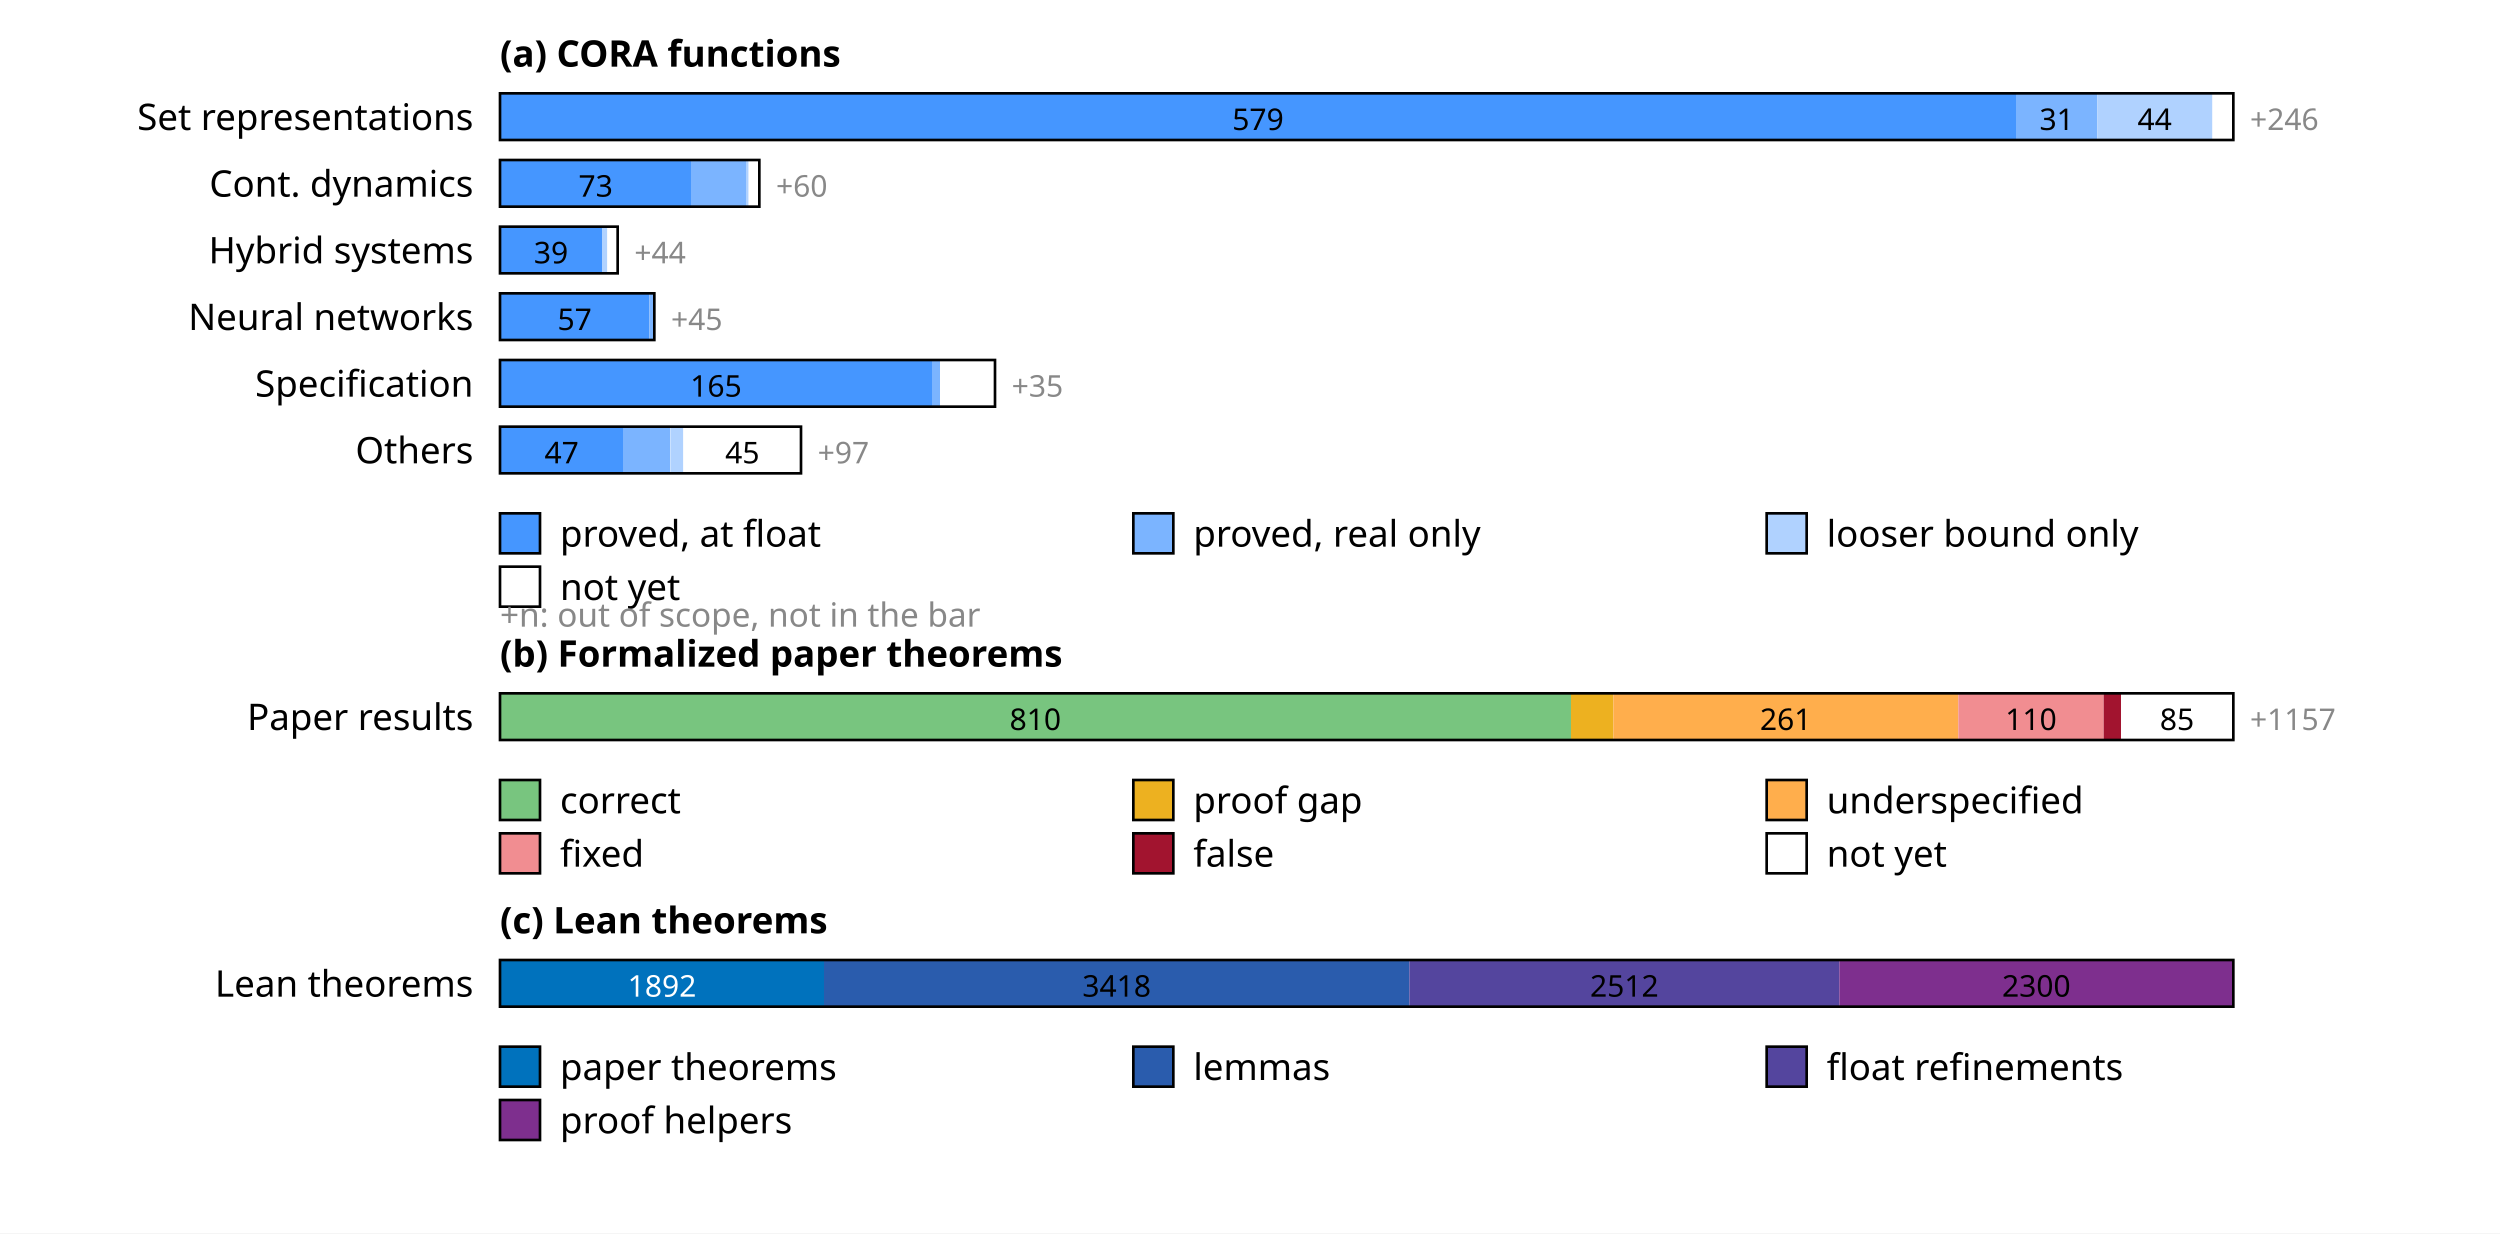
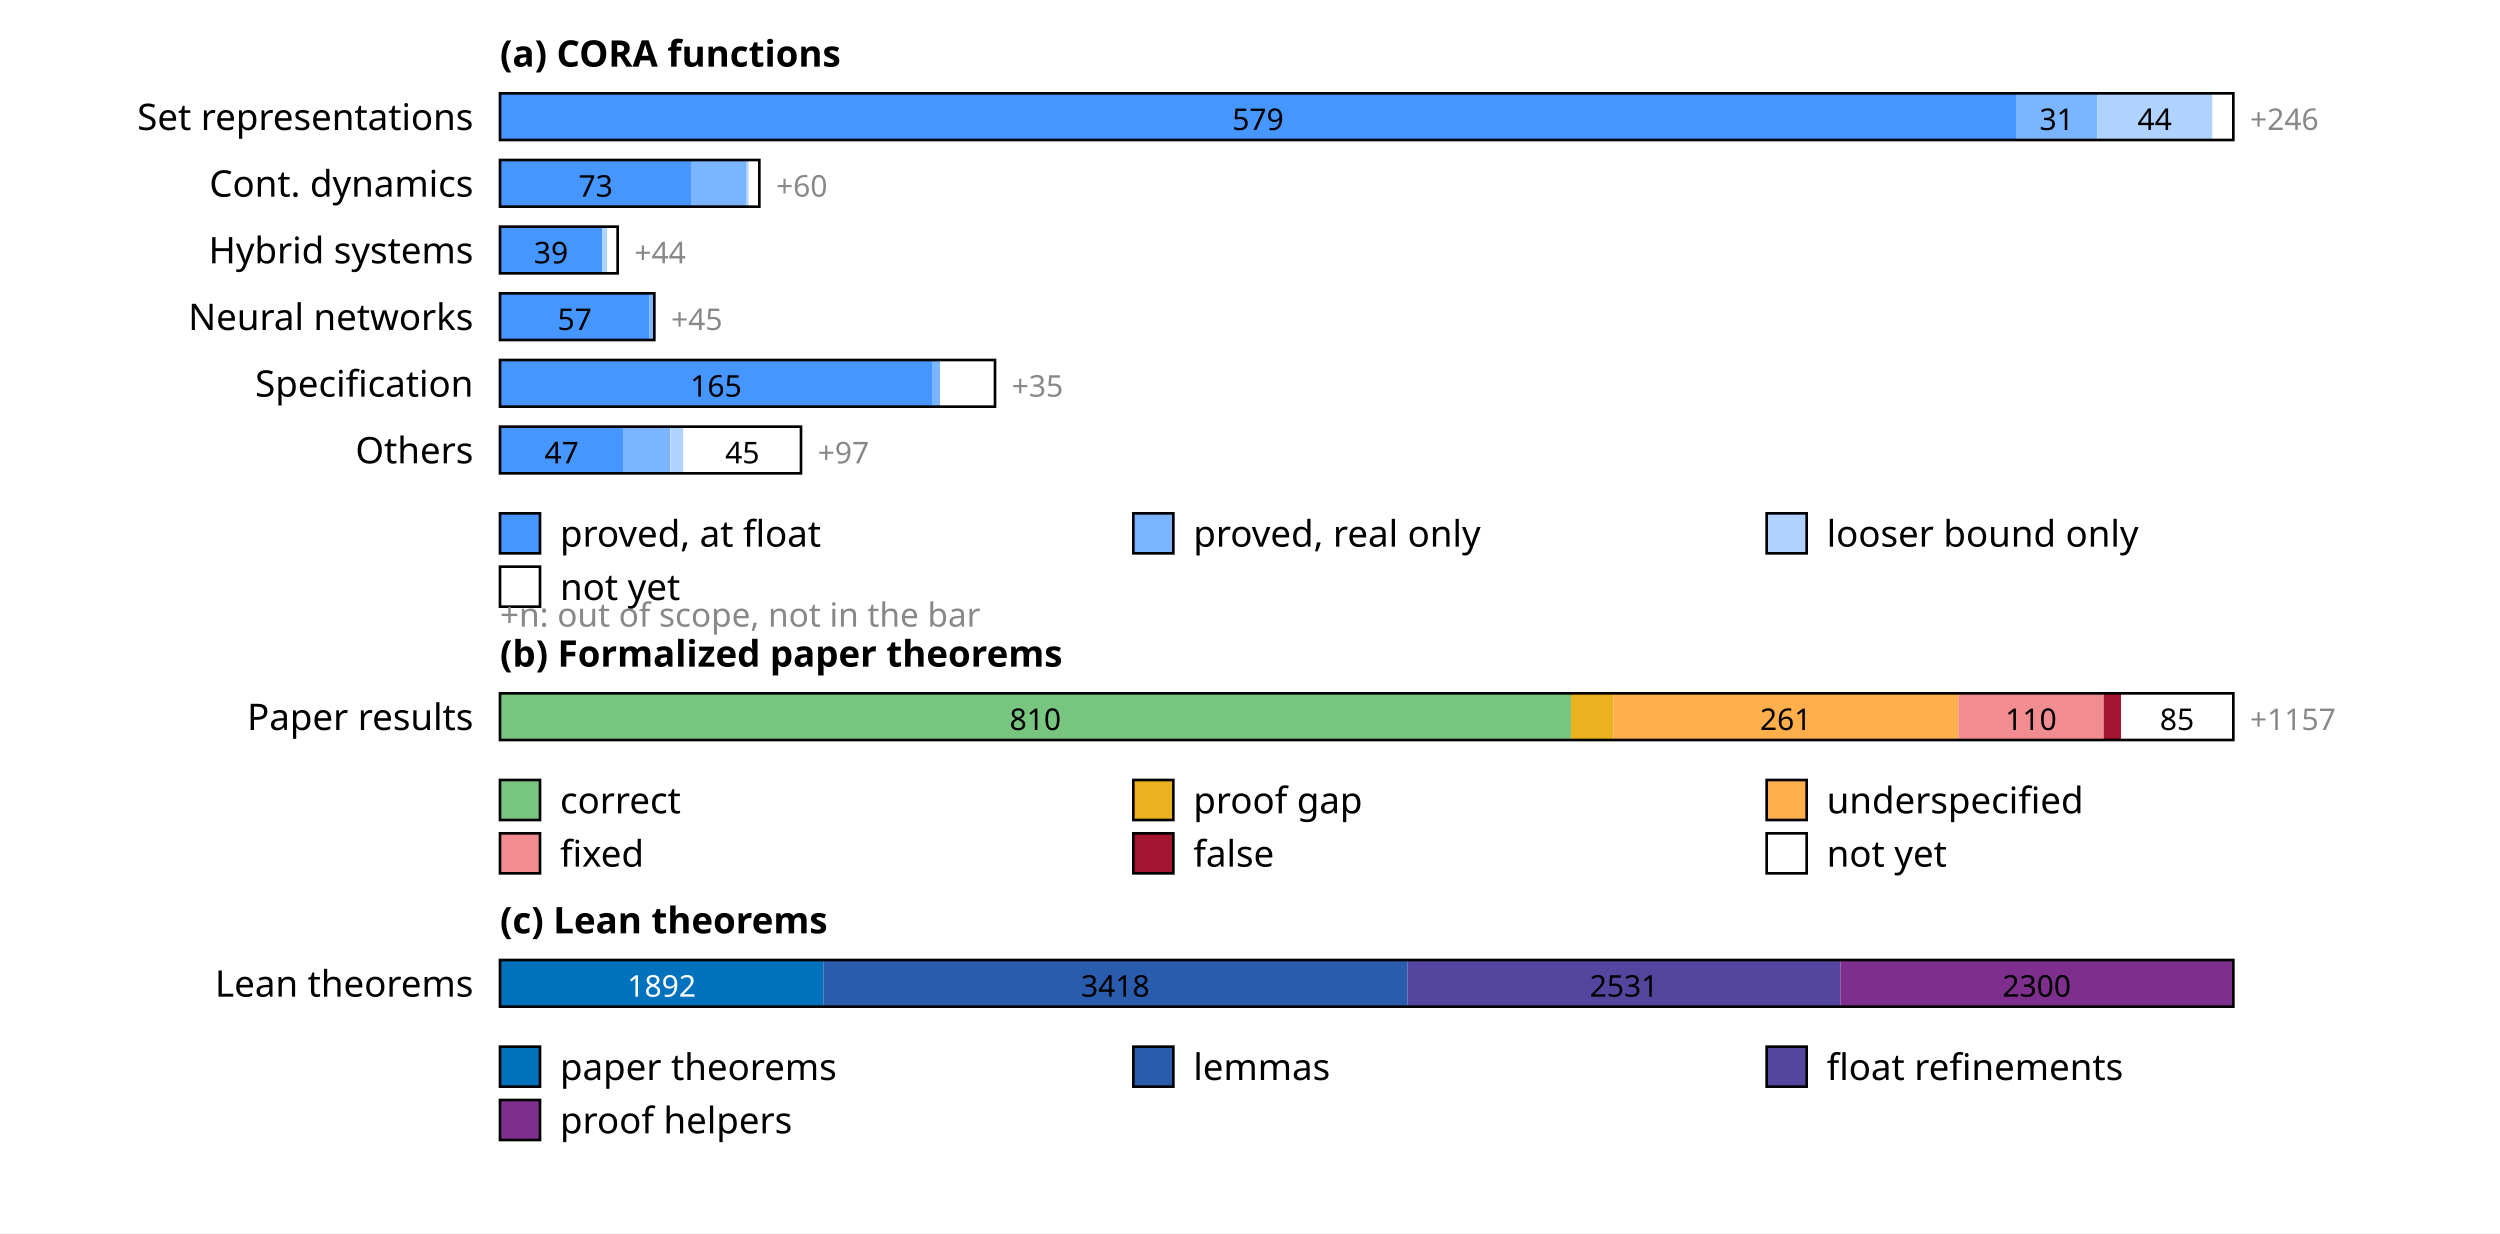
<svg xmlns="http://www.w3.org/2000/svg" width="750" height="370" font-family="sans-serif" font-size="11">
  <rect width="100%" height="100%" fill="white" />
  <text x="150" y="20" font-weight="bold">(a) CORA functions</text>
  <text x="142" y="39" text-anchor="end">Set representations</text>
  <rect x="150.0" y="28" width="454.8" height="14" fill="rgb(69,150,255)" />
  <text x="377.4" y="39" text-anchor="middle" font-size="9" fill="#000">579</text>
  <rect x="604.8" y="28" width="24.4" height="14" fill="rgb(123,180,255)" />
  <text x="617.0" y="39" text-anchor="middle" font-size="9" fill="#000">31</text>
  <rect x="629.2" y="28" width="34.6" height="14" fill="rgb(176,210,255)" />
  <text x="646.4" y="39" text-anchor="middle" font-size="9" fill="#000">44</text>
  <rect x="663.7" y="28" width="6.3" height="14" fill="rgb(255,255,255)" />
  <rect x="150" y="28" width="520.0" height="14" fill="none" stroke="#000" stroke-width="0.8" />
  <text x="675.0" y="39" font-size="9" fill="#888">+246</text>
  <text x="142" y="59" text-anchor="end">Cont. dynamics</text>
  <rect x="150.0" y="48" width="57.3" height="14" fill="rgb(69,150,255)" />
  <text x="178.7" y="59" text-anchor="middle" font-size="9" fill="#000">73</text>
  <rect x="207.3" y="48" width="16.5" height="14" fill="rgb(123,180,255)" />
  <rect x="223.8" y="48" width="0.8" height="14" fill="rgb(176,210,255)" />
  <rect x="224.6" y="48" width="3.1" height="14" fill="rgb(255,255,255)" />
  <rect x="150" y="48" width="77.8" height="14" fill="none" stroke="#000" stroke-width="0.8" />
  <text x="232.8" y="59" font-size="9" fill="#888">+60</text>
  <text x="142" y="79" text-anchor="end">Hybrid systems</text>
  <rect x="150.0" y="68" width="30.6" height="14" fill="rgb(69,150,255)" />
  <text x="165.3" y="79" text-anchor="middle" font-size="9" fill="#000">39</text>
  <rect x="180.6" y="68" width="1.6" height="14" fill="rgb(176,210,255)" />
  <rect x="182.2" y="68" width="3.1" height="14" fill="rgb(255,255,255)" />
  <rect x="150" y="68" width="35.3" height="14" fill="none" stroke="#000" stroke-width="0.8" />
  <text x="190.3" y="79" font-size="9" fill="#888">+44</text>
  <text x="142" y="99" text-anchor="end">Neural networks</text>
  <rect x="150.0" y="88" width="44.8" height="14" fill="rgb(69,150,255)" />
  <text x="172.4" y="99" text-anchor="middle" font-size="9" fill="#000">57</text>
  <rect x="194.8" y="88" width="1.6" height="14" fill="rgb(123,180,255)" />
  <rect x="150" y="88" width="46.3" height="14" fill="none" stroke="#000" stroke-width="0.8" />
  <text x="201.3" y="99" font-size="9" fill="#888">+45</text>
  <text x="142" y="119" text-anchor="end">Specification</text>
  <rect x="150.0" y="108" width="129.6" height="14" fill="rgb(69,150,255)" />
  <text x="214.8" y="119" text-anchor="middle" font-size="9" fill="#000">165</text>
  <rect x="279.6" y="108" width="2.4" height="14" fill="rgb(123,180,255)" />
  <rect x="282.0" y="108" width="16.5" height="14" fill="rgb(255,255,255)" />
  <rect x="150" y="108" width="148.5" height="14" fill="none" stroke="#000" stroke-width="0.8" />
  <text x="303.5" y="119" font-size="9" fill="#888">+35</text>
  <text x="142" y="139" text-anchor="end">Others</text>
  <rect x="150.0" y="128" width="36.9" height="14" fill="rgb(69,150,255)" />
  <text x="168.5" y="139" text-anchor="middle" font-size="9" fill="#000">47</text>
  <rect x="186.9" y="128" width="14.1" height="14" fill="rgb(123,180,255)" />
  <rect x="201.1" y="128" width="3.9" height="14" fill="rgb(176,210,255)" />
  <rect x="205.0" y="128" width="35.3" height="14" fill="rgb(255,255,255)" />
  <text x="222.7" y="139" text-anchor="middle" font-size="9" fill="#000">45</text>
  <rect x="150" y="128" width="90.3" height="14" fill="none" stroke="#000" stroke-width="0.8" />
  <text x="245.3" y="139" font-size="9" fill="#888">+97</text>
  <rect x="150" y="154" width="12" height="12" fill="rgb(69,150,255)" stroke="#000" stroke-width="0.8" />
  <text x="168" y="164">proved, at float</text>
  <rect x="340" y="154" width="12" height="12" fill="rgb(123,180,255)" stroke="#000" stroke-width="0.8" />
  <text x="358" y="164">proved, real only</text>
  <rect x="530" y="154" width="12" height="12" fill="rgb(176,210,255)" stroke="#000" stroke-width="0.8" />
  <text x="548" y="164">looser bound only</text>
  <rect x="150" y="170" width="12" height="12" fill="rgb(255,255,255)" stroke="#000" stroke-width="0.8" />
  <text x="168" y="180">not yet</text>
  <text x="150" y="188" font-size="10" fill="#888">+n: out of scope, not in the bar</text>
  <text x="150" y="200" font-weight="bold">(b) Formalized paper theorems</text>
  <text x="142" y="219" text-anchor="end">Paper results</text>
  <rect x="150.0" y="208" width="321.3" height="14" fill="rgb(120,197,127)" />
  <text x="310.6" y="219" text-anchor="middle" font-size="9" fill="#000">810</text>
  <rect x="471.3" y="208" width="12.7" height="14" fill="rgb(237,177,32)" />
  <rect x="484.0" y="208" width="103.5" height="14" fill="rgb(255,174,76)" />
  <text x="535.7" y="219" text-anchor="middle" font-size="9" fill="#000">261</text>
  <rect x="587.5" y="208" width="43.6" height="14" fill="rgb(241,141,145)" />
  <text x="609.3" y="219" text-anchor="middle" font-size="9" fill="#000">110</text>
  <rect x="631.1" y="208" width="5.2" height="14" fill="rgb(162,20,47)" />
  <rect x="636.3" y="208" width="33.7" height="14" fill="rgb(255,255,255)" />
  <text x="653.1" y="219" text-anchor="middle" font-size="9" fill="#000">85</text>
  <rect x="150" y="208" width="520.0" height="14" fill="none" stroke="#000" stroke-width="0.8" />
  <text x="675.0" y="219" font-size="9" fill="#888">+1157</text>
  <rect x="150" y="234" width="12" height="12" fill="rgb(120,197,127)" stroke="#000" stroke-width="0.8" />
  <text x="168" y="244">correct</text>
  <rect x="340" y="234" width="12" height="12" fill="rgb(237,177,32)" stroke="#000" stroke-width="0.8" />
  <text x="358" y="244">proof gap</text>
  <rect x="530" y="234" width="12" height="12" fill="rgb(255,174,76)" stroke="#000" stroke-width="0.8" />
  <text x="548" y="244">underspecified</text>
  <rect x="150" y="250" width="12" height="12" fill="rgb(241,141,145)" stroke="#000" stroke-width="0.8" />
  <text x="168" y="260">fixed</text>
  <rect x="340" y="250" width="12" height="12" fill="rgb(162,20,47)" stroke="#000" stroke-width="0.8" />
  <text x="358" y="260">false</text>
  <rect x="530" y="250" width="12" height="12" fill="rgb(255,255,255)" stroke="#000" stroke-width="0.8" />
  <text x="548" y="260">not yet</text>
  <text x="150" y="280" font-weight="bold">(c) Lean theorems</text>
  <text x="142" y="299" text-anchor="end">Lean theorems</text>
-   <rect x="150.0" y="288" width="97.2" height="14" fill="rgb(0,114,189)" />
-   <text x="198.6" y="299" text-anchor="middle" font-size="9" fill="#fff">1892</text>
-   <rect x="247.2" y="288" width="175.6" height="14" fill="rgb(42,92,173)" />
-   <text x="335.0" y="299" text-anchor="middle" font-size="9" fill="#000">3418</text>
-   <rect x="422.8" y="288" width="129.0" height="14" fill="rgb(84,69,158)" />
-   <text x="487.3" y="299" text-anchor="middle" font-size="9" fill="#000">2512</text>
-   <rect x="551.8" y="288" width="118.2" height="14" fill="rgb(126,47,142)" />
-   <text x="610.9" y="299" text-anchor="middle" font-size="9" fill="#000">2300</text>
+   <rect x="150.0" y="288" width="97.0" height="14" fill="rgb(0,114,189)" />
+   <text x="198.5" y="299" text-anchor="middle" font-size="9" fill="#fff">1892</text>
+   <rect x="247.0" y="288" width="175.3" height="14" fill="rgb(42,92,173)" />
+   <text x="334.6" y="299" text-anchor="middle" font-size="9" fill="#000">3418</text>
+   <rect x="422.3" y="288" width="129.8" height="14" fill="rgb(84,69,158)" />
+   <text x="487.2" y="299" text-anchor="middle" font-size="9" fill="#000">2531</text>
+   <rect x="552.1" y="288" width="117.9" height="14" fill="rgb(126,47,142)" />
+   <text x="611.0" y="299" text-anchor="middle" font-size="9" fill="#000">2300</text>
  <rect x="150" y="288" width="520.0" height="14" fill="none" stroke="#000" stroke-width="0.8" />
  <rect x="150" y="314" width="12" height="12" fill="rgb(0,114,189)" stroke="#000" stroke-width="0.8" />
  <text x="168" y="324">paper theorems</text>
  <rect x="340" y="314" width="12" height="12" fill="rgb(42,92,173)" stroke="#000" stroke-width="0.8" />
  <text x="358" y="324">lemmas</text>
  <rect x="530" y="314" width="12" height="12" fill="rgb(84,69,158)" stroke="#000" stroke-width="0.8" />
  <text x="548" y="324">float refinements</text>
  <rect x="150" y="330" width="12" height="12" fill="rgb(126,47,142)" stroke="#000" stroke-width="0.8" />
  <text x="168" y="340">proof helpers</text>
</svg>
